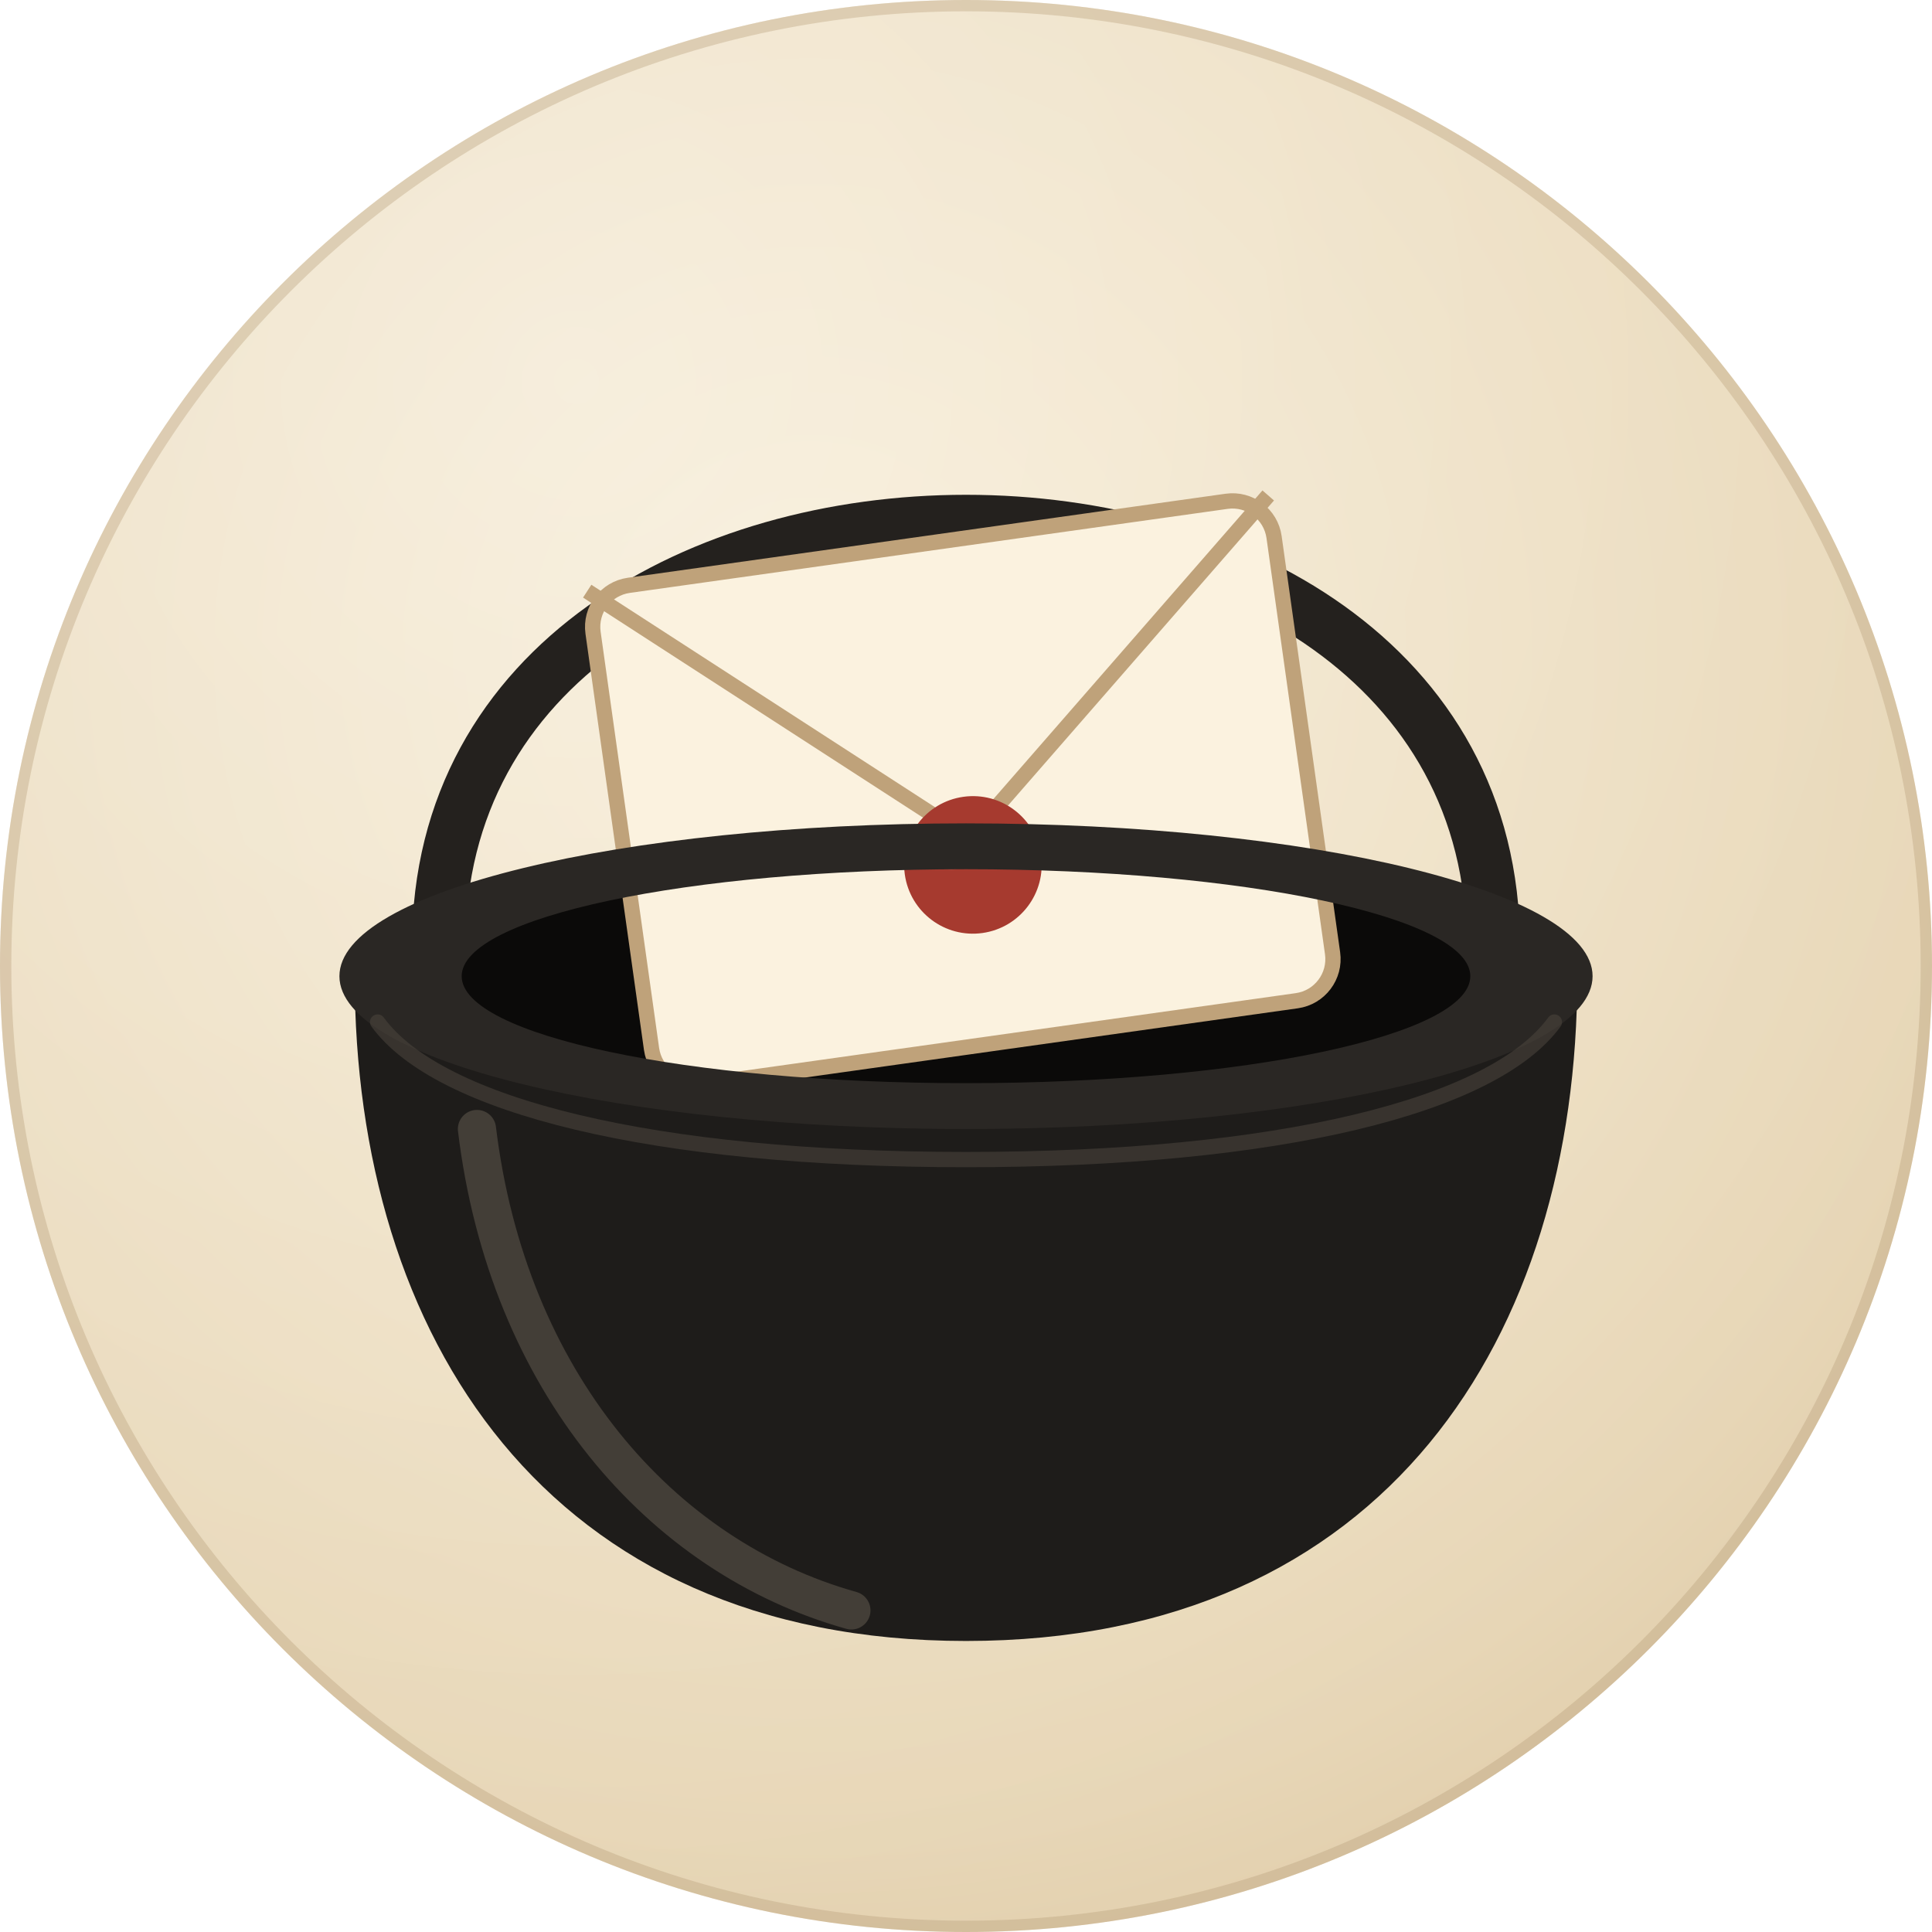
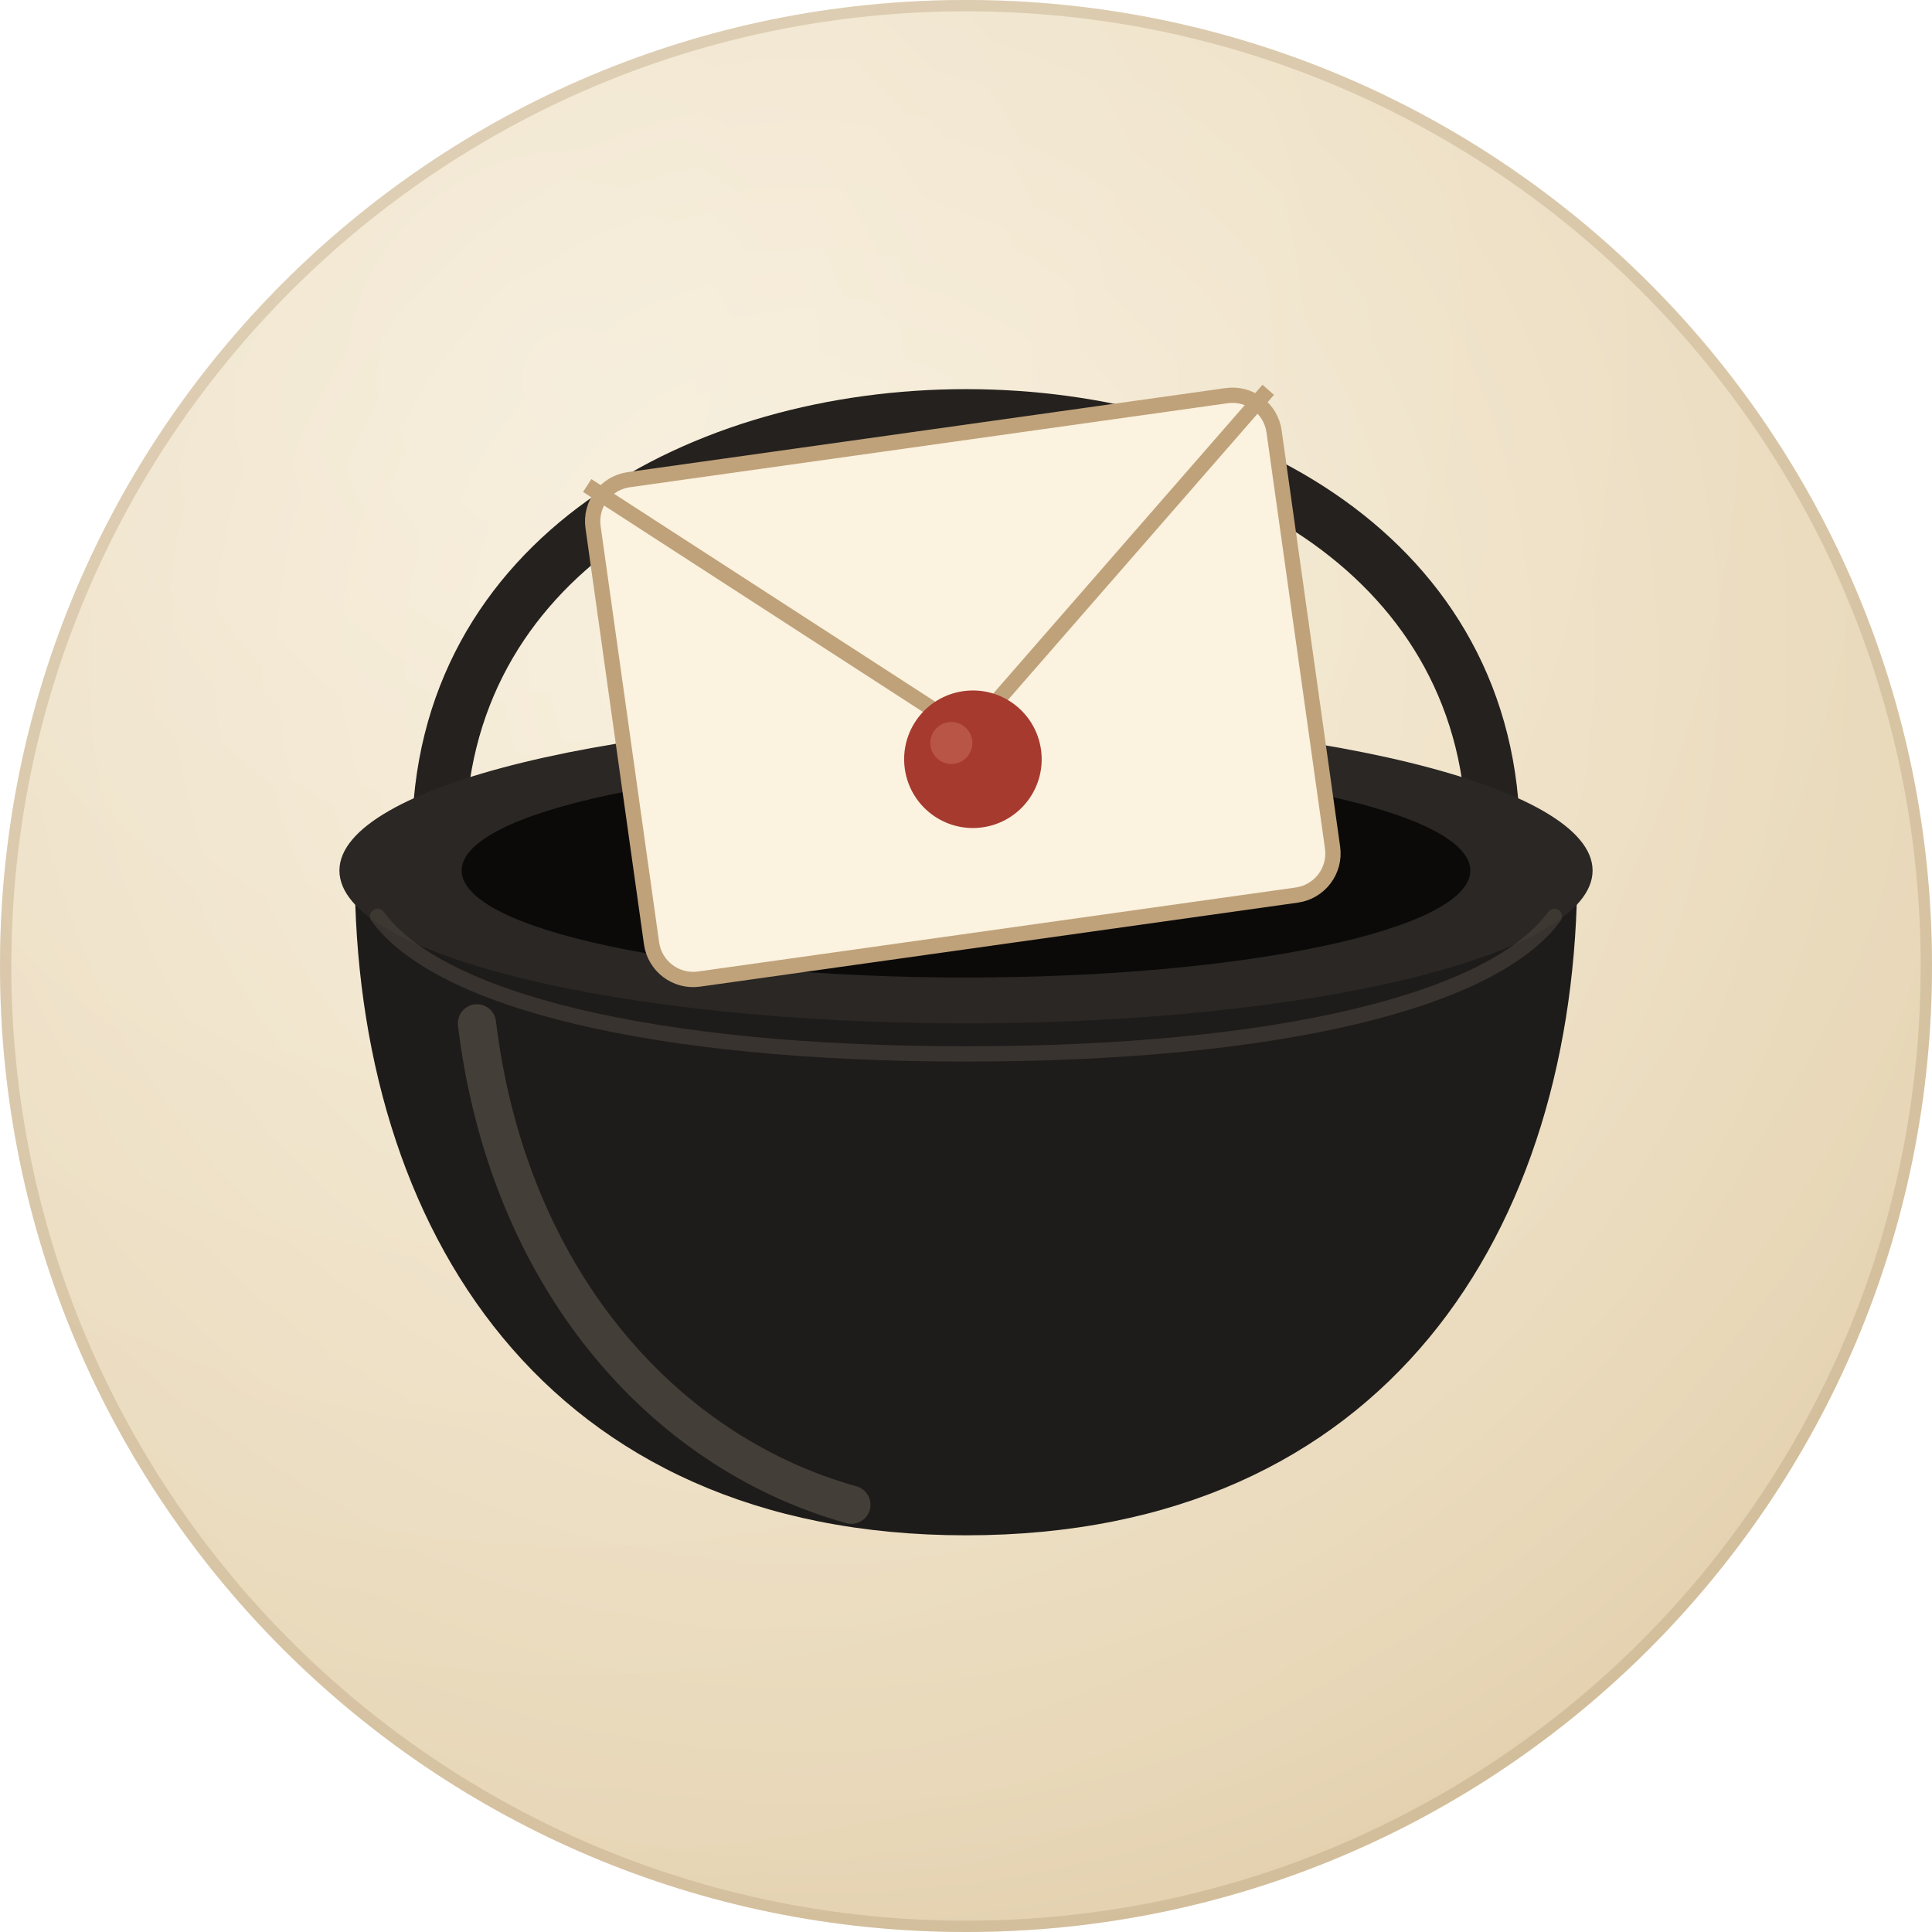
<svg xmlns="http://www.w3.org/2000/svg" width="100%" height="100%" viewBox="0 0 512 512" role="img" aria-label="kotlin-chat round icon">
  <defs>
    <radialGradient id="parchment" cx="0.42" cy="0.34" r="0.9">
      <stop offset="0" stop-color="#F5E9CF" />
      <stop offset="0.68" stop-color="#E7D6B6" />
      <stop offset="1" stop-color="#D5BE98" />
    </radialGradient>
    <radialGradient id="glow" cx="0.3" cy="0.2" r="0.8">
      <stop offset="0" stop-color="#FFFFFF" stop-opacity="0.38" />
      <stop offset="1" stop-color="#FFFFFF" stop-opacity="0" />
    </radialGradient>
    <clipPath id="bodyClip">
      <path d="M96 260 C96 354 146 434 256 434 C366 434 416 354 416 260 Z" />
    </clipPath>
    <symbol id="pot" viewBox="0 0 512 512">
      <g transform="translate(256 264) scale(1.2) translate(-256 -264)">
        <path d="M118 252 C118 104 394 104 394 252" fill="none" stroke="#24211E" stroke-width="14" stroke-linecap="round" />
        <circle cx="118" cy="252" r="10" fill="#24211E" />
        <circle cx="394" cy="252" r="10" fill="#24211E" />
        <path d="M96 260 C96 354 146 434 256 434 C366 434 416 354 416 260 Z" fill="#1E1C1A" />
        <g clip-path="url(#bodyClip)">
          <path d="M128 300 C136 366 176 412 226 426" fill="none" stroke="#4C463E" stroke-width="10" stroke-linecap="round" opacity="0.8" />
        </g>
        <ellipse cx="256" cy="260" rx="136" ry="30" fill="#0B0A09" />
+         <path fill-rule="evenodd" fill="#2A2724" d="M92 260 a164 40 0 1 0 328 0 a164 40 0 1 0 -328 0                  M124 260 a132 28 0 1 1 264 0 a132 28 0 1 1 -264 0" />
+         <path d="M102 272 C118 294 174 308 256 308 C338 308 394 294 410 272" fill="none" stroke="#4C463E" stroke-width="4" stroke-linecap="round" opacity="0.55" />
        <g transform="translate(256 218) rotate(-8)">
          <rect x="-90" y="-72" width="180" height="132" rx="11" fill="#FBF2DF" stroke="#BFA27A" stroke-width="4" />
          <path d="M-90 -72 L0 6 L90 -72" fill="none" stroke="#BFA27A" stroke-width="4" stroke-linejoin="round" />
          <circle cx="0" cy="13" r="18" fill="#A63A2F" />
          <circle cx="-5" cy="8" r="5.5" fill="#D98874" opacity="0.35" />
        </g>
-         <path fill-rule="evenodd" fill="#2A2724" d="M92 260 a164 40 0 1 0 328 0 a164 40 0 1 0 -328 0                  M124 260 a132 28 0 1 1 264 0 a132 28 0 1 1 -264 0" />
-         <path d="M102 272 C118 294 174 308 256 308 C338 308 394 294 410 272" fill="none" stroke="#4C463E" stroke-width="4" stroke-linecap="round" opacity="0.55" />
      </g>
    </symbol>
  </defs>
  <circle cx="256" cy="256" r="256" fill="url(#parchment)" />
  <circle cx="256" cy="256" r="256" fill="url(#glow)" />
  <circle cx="256" cy="256" r="254.5" fill="none" stroke="#B69C76" stroke-opacity="0.35" stroke-width="3" />
-   <use href="#pot" x="40" y="40" width="432" height="432" />
+   <use href="#pot" x="40" y="12" width="432" height="432" />
</svg>
